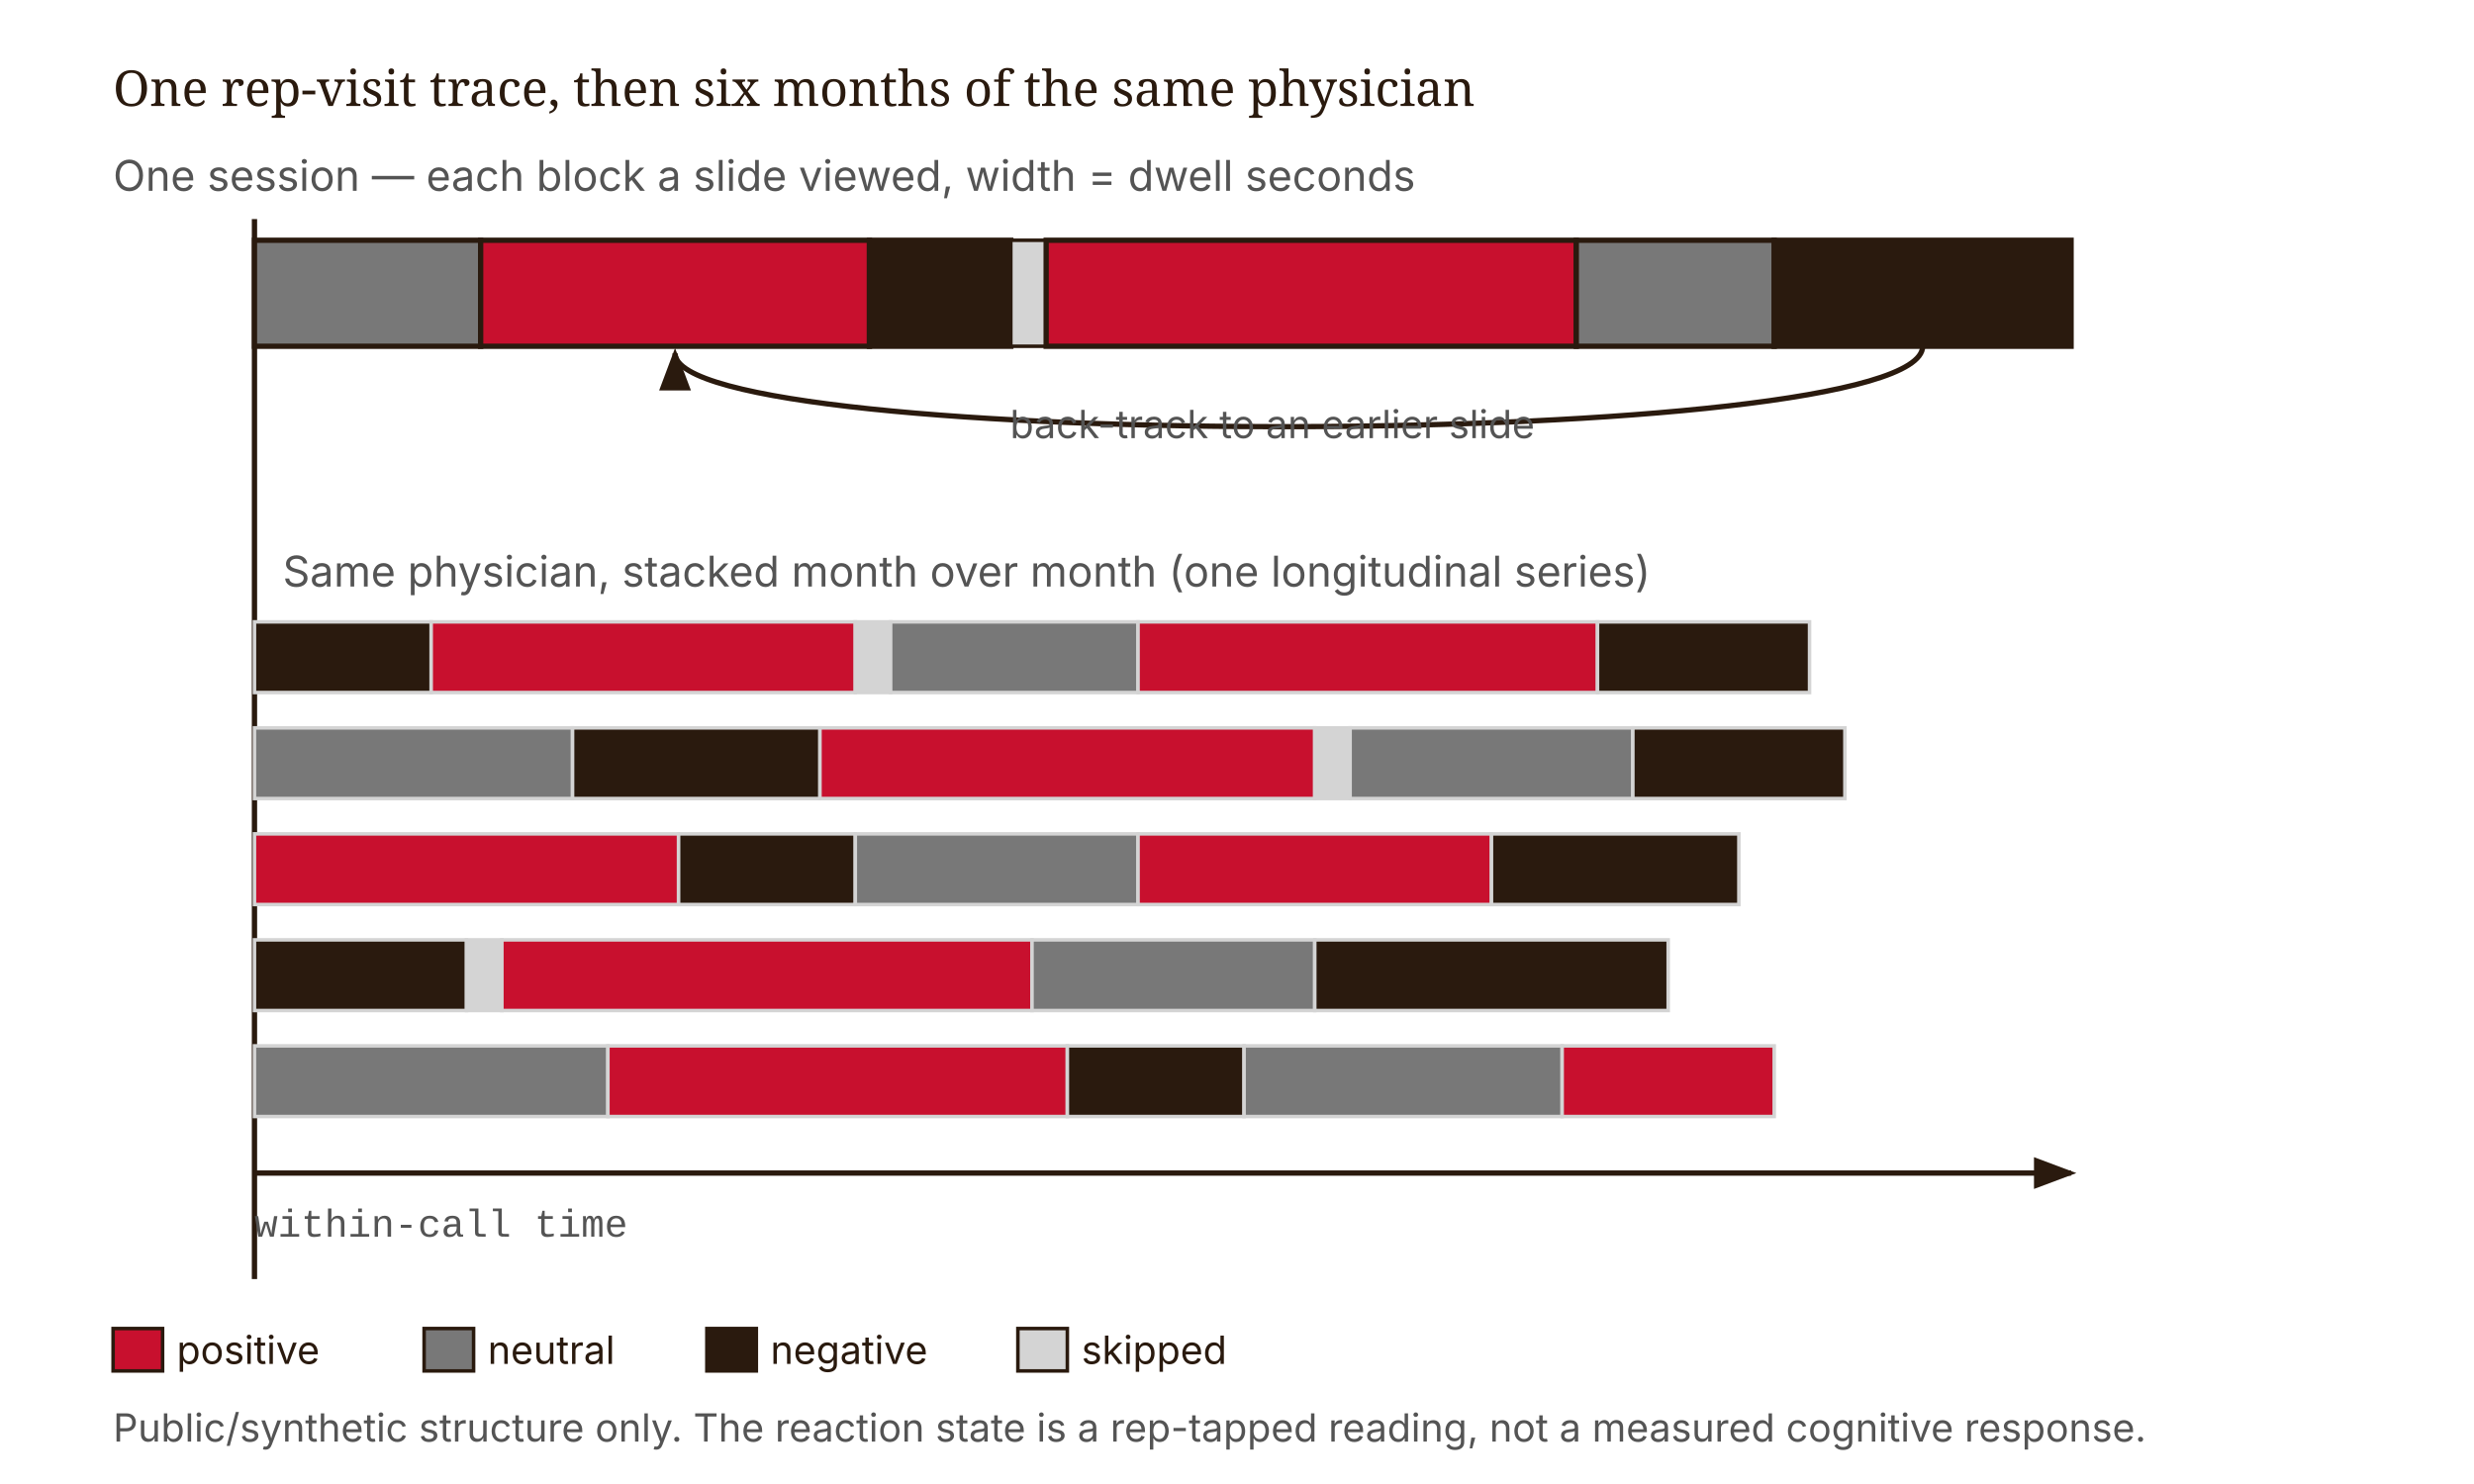
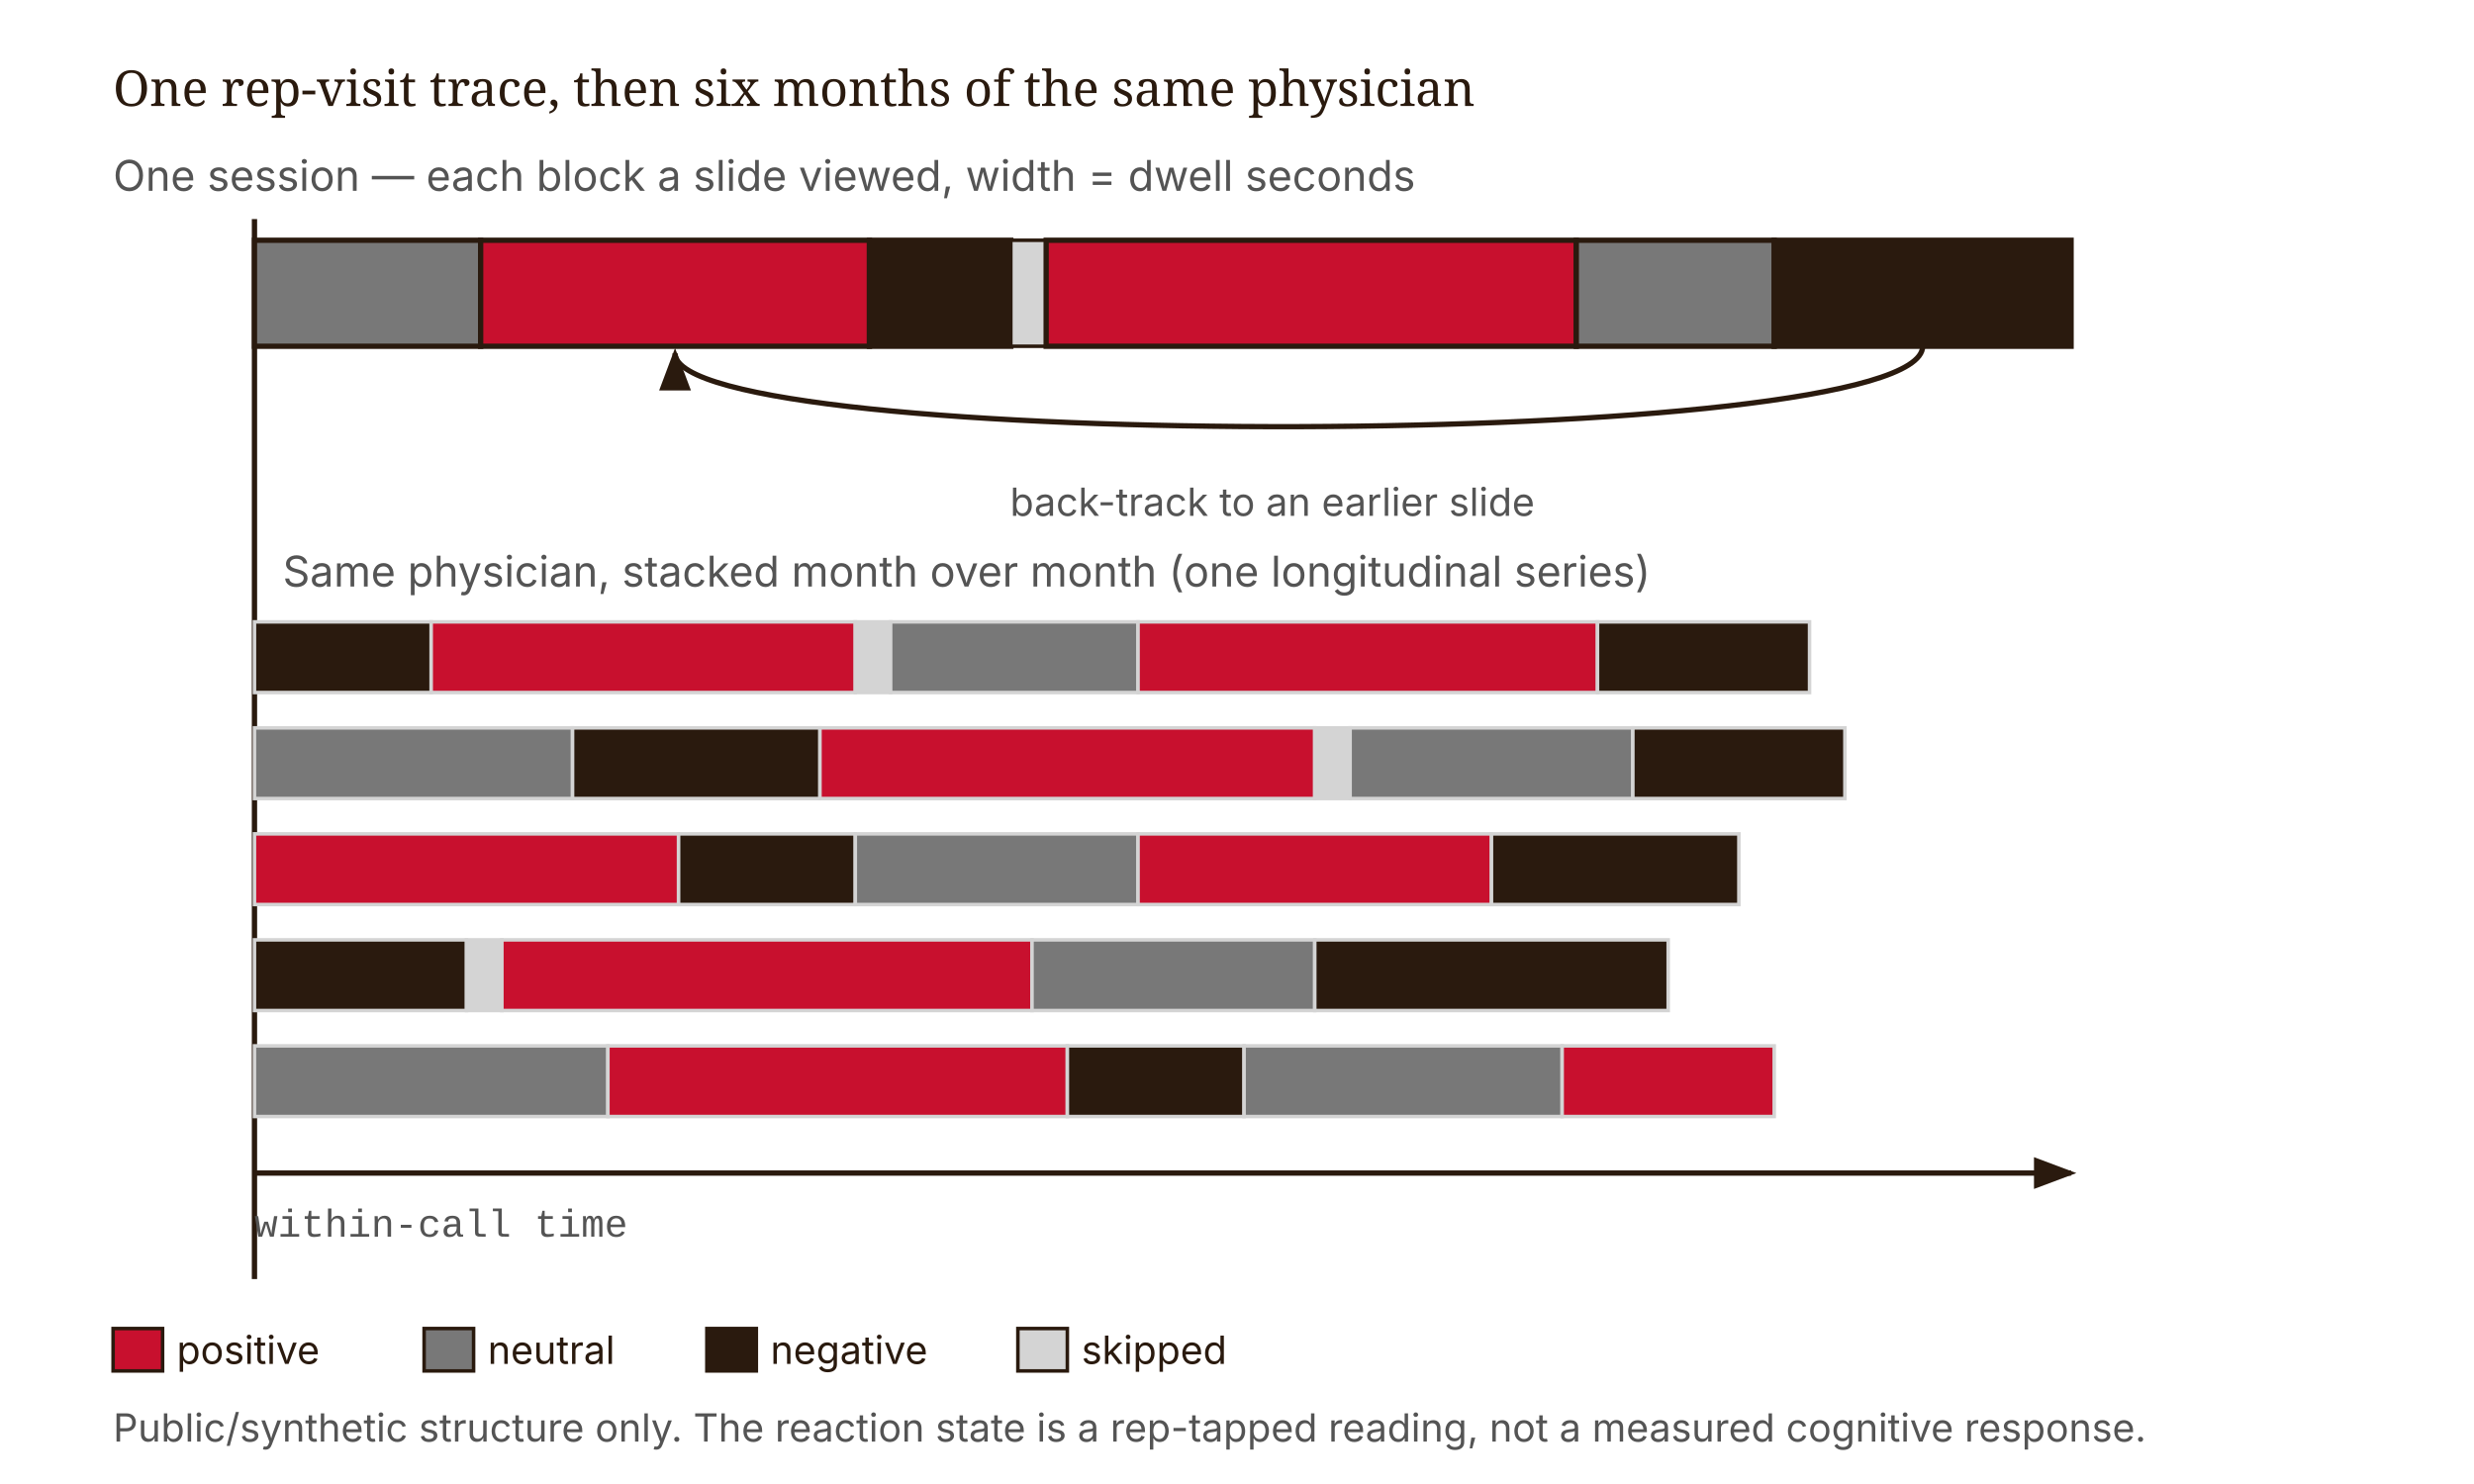
<svg xmlns="http://www.w3.org/2000/svg" viewBox="0 0 700 420" role="img" aria-labelledby="fig-title-01">
  <defs>
    <marker id="arrow" markerWidth="8" markerHeight="6" refX="7" refY="3" orient="auto">
      <polygon points="0 0, 8 3, 0 6" fill="#2a1a0e" />
    </marker>
  </defs>
  <rect x="0" y="0" width="700" height="420" fill="#FFFFFF" />
  <text x="32" y="30" font-family="'EB Garamond','Garamond',Georgia,serif" font-size="14" fill="#2a1a0e">One rep-visit trace, then six months of the same physician</text>
  <text x="32" y="54" font-family="'Inter',-apple-system,'Helvetica Neue',sans-serif" font-size="12" fill="#545454">One session — each block a slide viewed, width = dwell seconds</text>
  <line x1="72" y1="62" x2="72" y2="362" stroke="#2a1a0e" stroke-width="1.5" />
  <g>
    <rect x="72" y="68" width="64" height="30" fill="#787878" stroke="#2a1a0e" stroke-width="1.5" />
    <rect x="136" y="68" width="110" height="30" fill="#C8102E" stroke="#2a1a0e" stroke-width="1.5" />
    <rect x="246" y="68" width="40" height="30" fill="#2a1a0e" stroke="#2a1a0e" stroke-width="1.5" />
    <rect x="286" y="68" width="10" height="30" fill="#D4D4D4" stroke="#2a1a0e" stroke-width="1" />
    <rect x="296" y="68" width="150" height="30" fill="#C8102E" stroke="#2a1a0e" stroke-width="1.5" />
    <rect x="446" y="68" width="56" height="30" fill="#787878" stroke="#2a1a0e" stroke-width="1.5" />
    <rect x="502" y="68" width="84" height="30" fill="#2a1a0e" stroke="#2a1a0e" stroke-width="1.5" />
  </g>
  <path d="M 544 98 C 544 128, 191 128, 191 100" fill="none" stroke="#2a1a0e" stroke-width="1.5" marker-end="url(#arrow)" />
-   <text x="360" y="124" font-family="'Inter',-apple-system,'Helvetica Neue',sans-serif" font-size="11" fill="#545454" text-anchor="middle">back-track to an earlier slide</text>
+   <text x="360" y="146" font-family="'Inter',-apple-system,'Helvetica Neue',sans-serif" font-size="11" fill="#545454" text-anchor="middle">back-track to an earlier slide</text>
  <rect x="78" y="155" width="420" height="15" fill="#FFFFFF" />
  <text x="80" y="166" font-family="'Inter',-apple-system,'Helvetica Neue',sans-serif" font-size="12" fill="#545454">Same physician, stacked month over month (one longitudinal series)</text>
  <g stroke="#D4D4D4" stroke-width="1">
    <rect x="72" y="176" width="50" height="20" fill="#2a1a0e" />
    <rect x="122" y="176" width="120" height="20" fill="#C8102E" />
    <rect x="242" y="176" width="10" height="20" fill="#D4D4D4" />
    <rect x="252" y="176" width="70" height="20" fill="#787878" />
    <rect x="322" y="176" width="130" height="20" fill="#C8102E" />
    <rect x="452" y="176" width="60" height="20" fill="#2a1a0e" />
  </g>
  <g stroke="#D4D4D4" stroke-width="1">
    <rect x="72" y="206" width="90" height="20" fill="#787878" />
    <rect x="162" y="206" width="70" height="20" fill="#2a1a0e" />
    <rect x="232" y="206" width="140" height="20" fill="#C8102E" />
    <rect x="372" y="206" width="10" height="20" fill="#D4D4D4" />
    <rect x="382" y="206" width="80" height="20" fill="#787878" />
    <rect x="462" y="206" width="60" height="20" fill="#2a1a0e" />
  </g>
  <g stroke="#D4D4D4" stroke-width="1">
    <rect x="72" y="236" width="120" height="20" fill="#C8102E" />
    <rect x="192" y="236" width="50" height="20" fill="#2a1a0e" />
    <rect x="242" y="236" width="80" height="20" fill="#787878" />
    <rect x="322" y="236" width="100" height="20" fill="#C8102E" />
    <rect x="422" y="236" width="70" height="20" fill="#2a1a0e" />
  </g>
  <g stroke="#D4D4D4" stroke-width="1">
    <rect x="72" y="266" width="60" height="20" fill="#2a1a0e" />
    <rect x="132" y="266" width="10" height="20" fill="#D4D4D4" />
    <rect x="142" y="266" width="150" height="20" fill="#C8102E" />
    <rect x="292" y="266" width="80" height="20" fill="#787878" />
    <rect x="372" y="266" width="100" height="20" fill="#2a1a0e" />
  </g>
  <g stroke="#D4D4D4" stroke-width="1">
    <rect x="72" y="296" width="100" height="20" fill="#787878" />
    <rect x="172" y="296" width="130" height="20" fill="#C8102E" />
    <rect x="302" y="296" width="50" height="20" fill="#2a1a0e" />
    <rect x="352" y="296" width="90" height="20" fill="#787878" />
    <rect x="442" y="296" width="60" height="20" fill="#C8102E" />
  </g>
  <line x1="72" y1="332" x2="586" y2="332" stroke="#2a1a0e" stroke-width="1.5" marker-end="url(#arrow)" />
  <text x="72" y="350" font-family="'JetBrains Mono','Fira Code','Courier New',monospace" font-size="11" fill="#545454">within-call time</text>
  <g font-family="'Inter',-apple-system,'Helvetica Neue',sans-serif" font-size="11" fill="#2a1a0e">
    <rect x="32" y="376" width="14" height="12" fill="#C8102E" stroke="#2a1a0e" stroke-width="1" />
    <text x="50" y="386">positive</text>
    <rect x="120" y="376" width="14" height="12" fill="#787878" stroke="#2a1a0e" stroke-width="1" />
    <text x="138" y="386">neutral</text>
    <rect x="200" y="376" width="14" height="12" fill="#2a1a0e" stroke="#2a1a0e" stroke-width="1" />
    <text x="218" y="386">negative</text>
    <rect x="288" y="376" width="14" height="12" fill="#D4D4D4" stroke="#2a1a0e" stroke-width="1" />
    <text x="306" y="386">skipped</text>
  </g>
  <text x="32" y="408" font-family="'Inter',-apple-system,'Helvetica Neue',sans-serif" font-size="11" fill="#545454">Public/synthetic structure only. The reaction state is a rep-tapped reading, not a measured cognitive response.</text>
</svg>
